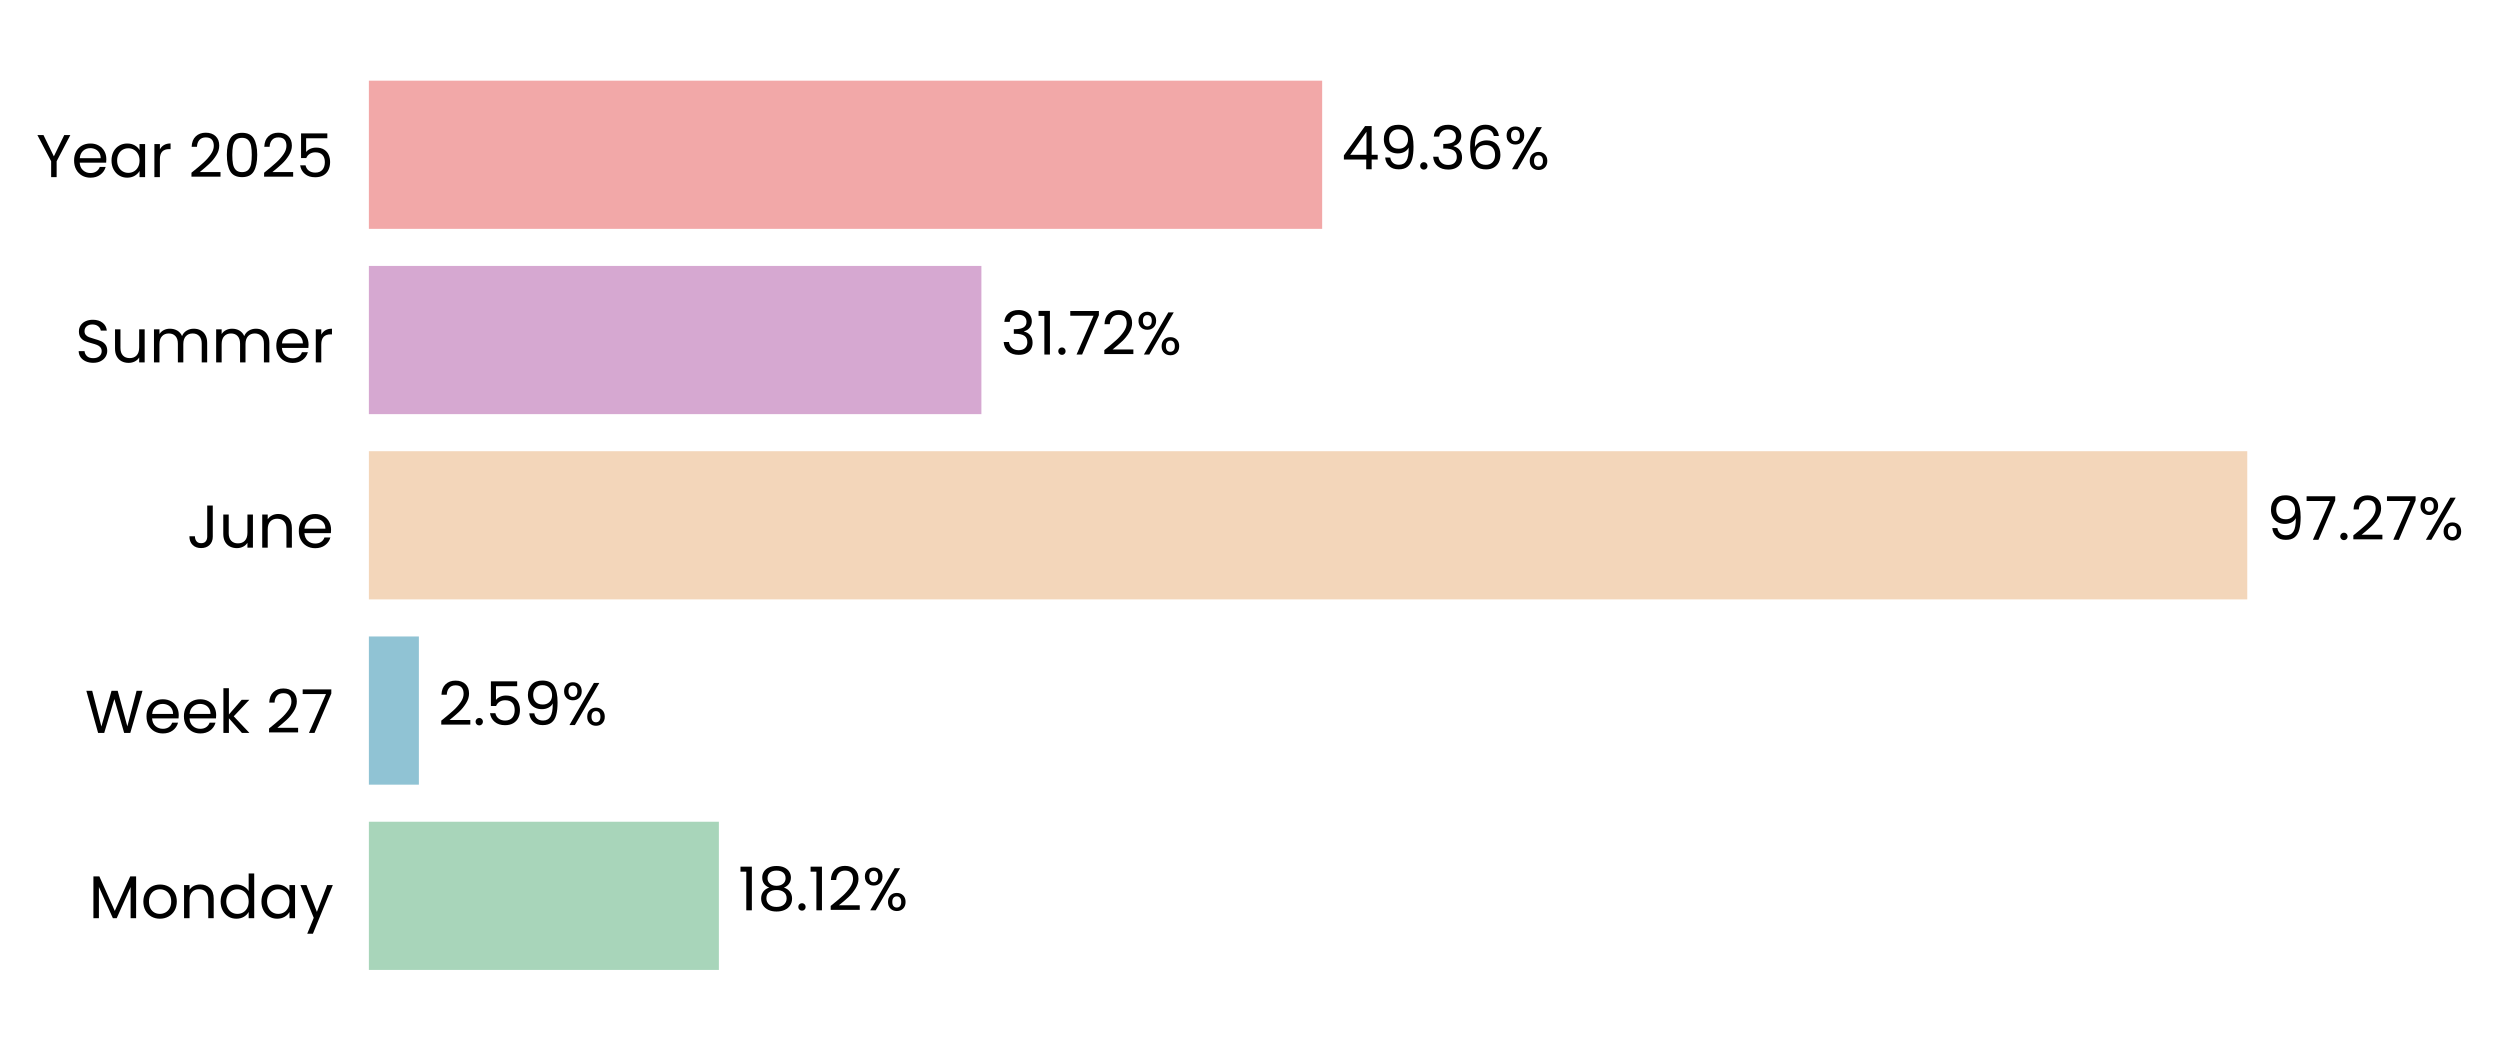
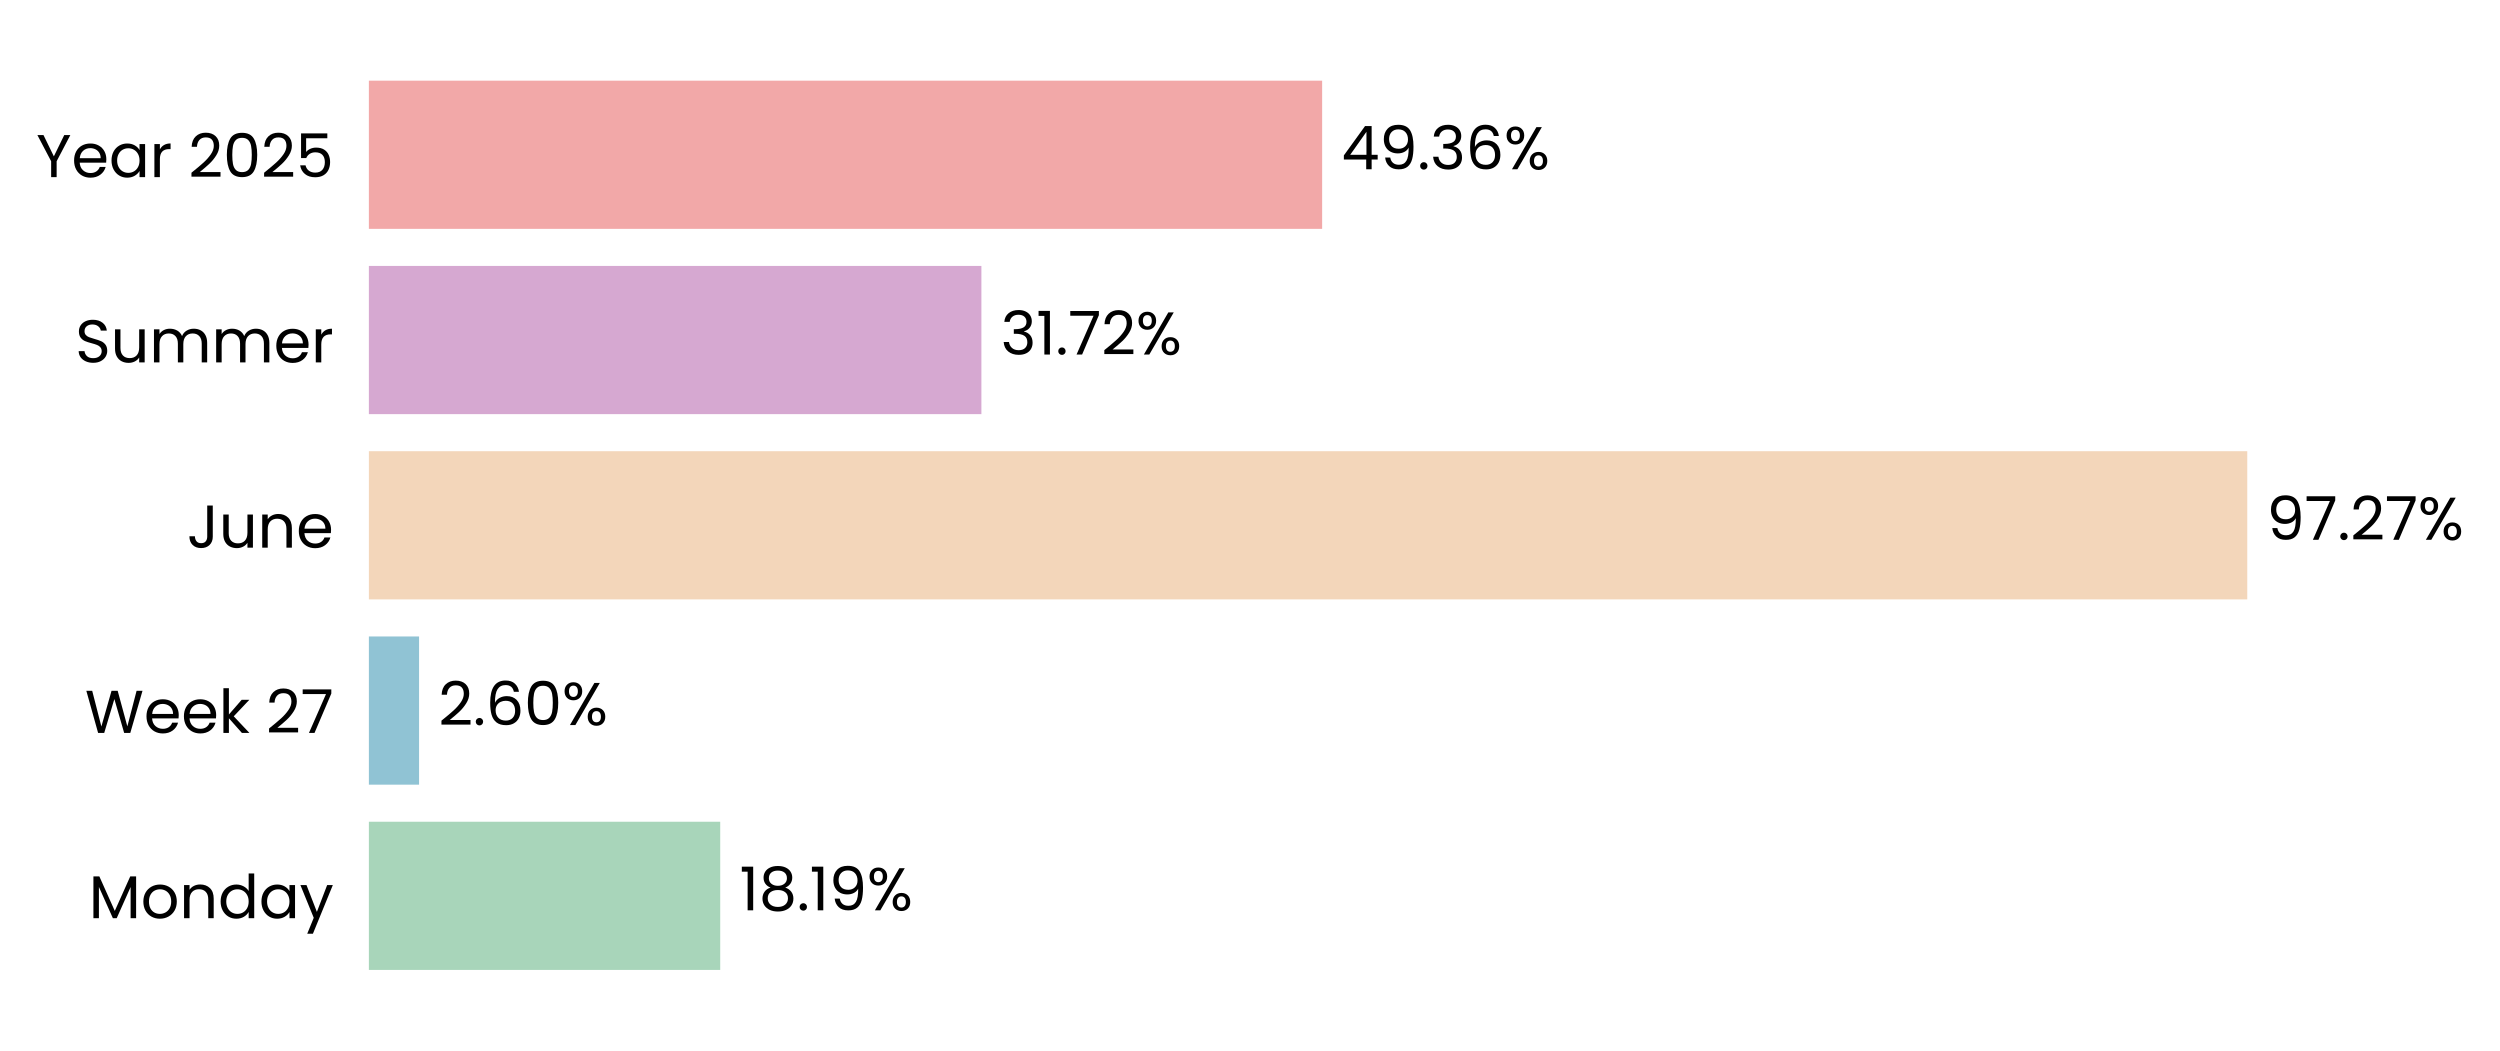
<svg xmlns="http://www.w3.org/2000/svg" xmlns:xlink="http://www.w3.org/1999/xlink" width="496.85pt" height="208.8pt" viewBox="0 0 496.85 208.8" version="1.1">
  <defs>
    <style type="text/css">*{stroke-linejoin: round; stroke-linecap: butt}</style>
  </defs>
  <g id="figure_1">
    <g id="patch_1">
      <path d="M 0 208.8  L 496.85 208.8  L 496.85 0  L 0 0  L 0 208.8  z " style="fill: none" />
    </g>
    <g id="axes_1">
      <g id="patch_2">
-         <path d="M 73.311 201.6  L 457.095 201.6  L 457.095 7.2  L 73.311 7.2  L 73.311 201.6  z " style="fill: none" />
+         <path d="M 73.311 201.6  L 457.086 201.6  L 457.086 7.2  L 73.311 7.2  L 73.311 201.6  z " style="fill: none" />
      </g>
      <g id="patch_3">
-         <path d="M 73.311 192.764  L 142.872 192.764  L 142.872 163.309  L 73.311 163.309  z " clip-path="url(#pfec426bc20)" style="fill: #a8d5ba" />
+         <path d="M 73.311 192.764  L 143.137 192.764  L 143.137 163.309  L 73.311 163.309  z " clip-path="url(#p207ab44bda)" style="fill: #a8d5ba" />
      </g>
      <g id="patch_4">
-         <path d="M 73.311 155.945  L 83.249 155.945  L 83.249 126.491  L 73.311 126.491  z " clip-path="url(#pfec426bc20)" style="fill: #90c3d4" />
+         <path d="M 73.311 155.945  L 83.286 155.945  L 83.286 126.491  L 73.311 126.491  z " clip-path="url(#p207ab44bda)" style="fill: #90c3d4" />
      </g>
      <g id="patch_5">
-         <path d="M 73.311 119.127  L 446.621 119.127  L 446.621 89.673  L 73.311 89.673  z " clip-path="url(#pfec426bc20)" style="fill: #f3d6ba" />
+         <path d="M 73.311 119.127  L 446.621 119.127  L 446.621 89.673  L 73.311 89.673  z " clip-path="url(#p207ab44bda)" style="fill: #f3d6ba" />
      </g>
      <g id="patch_6">
-         <path d="M 73.311 82.309  L 195.043 82.309  L 195.043 52.855  L 73.311 52.855  z " clip-path="url(#pfec426bc20)" style="fill: #d6a8d1" />
+         <path d="M 73.311 82.309  L 195.043 82.309  L 195.043 52.855  L 73.311 52.855  z " clip-path="url(#p207ab44bda)" style="fill: #d6a8d1" />
      </g>
      <g id="patch_7">
-         <path d="M 73.311 45.491  L 262.765 45.491  L 262.765 16.036  L 73.311 16.036  z " clip-path="url(#pfec426bc20)" style="fill: #f2a8a8" />
+         <path d="M 73.311 45.491  L 262.761 45.491  L 262.761 16.036  L 73.311 16.036  z " clip-path="url(#p207ab44bda)" style="fill: #f2a8a8" />
      </g>
      <g id="matplotlib.axis_1">
        <g id="ytick_1">
          <g id="text_1">
            <g transform="translate(17.64187 182.4764) scale(0.12 -0.12)">
              <defs>
                <path id="Poppins-Regular-4d" d="M 5018 4429  L 5018 0  L 4435 0  L 4435 3302  L 2963 0  L 2554 0  L 1075 3309  L 1075 0  L 493 0  L 493 4429  L 1120 4429  L 2758 768  L 4397 4429  L 5018 4429  z " transform="scale(0.015625)" />
                <path id="Poppins-Regular-6f" d="M 2022 -58  Q 1530 -58 1130 166  Q 730 390 502 803  Q 275 1216 275 1760  Q 275 2298 508 2710  Q 742 3123 1145 3344  Q 1549 3565 2048 3565  Q 2547 3565 2950 3344  Q 3354 3123 3587 2713  Q 3821 2304 3821 1760  Q 3821 1216 3581 803  Q 3341 390 2931 166  Q 2522 -58 2022 -58  z M 2022 454  Q 2336 454 2611 601  Q 2886 749 3056 1043  Q 3226 1338 3226 1760  Q 3226 2182 3059 2476  Q 2893 2771 2624 2915  Q 2355 3059 2042 3059  Q 1722 3059 1456 2915  Q 1190 2771 1030 2476  Q 870 2182 870 1760  Q 870 1331 1027 1036  Q 1184 742 1446 598  Q 1709 454 2022 454  z " transform="scale(0.015625)" />
                <path id="Poppins-Regular-6e" d="M 2202 3571  Q 2842 3571 3238 3184  Q 3635 2797 3635 2067  L 3635 0  L 3059 0  L 3059 1984  Q 3059 2509 2796 2787  Q 2534 3066 2080 3066  Q 1619 3066 1347 2778  Q 1075 2490 1075 1939  L 1075 0  L 493 0  L 493 3507  L 1075 3507  L 1075 3008  Q 1248 3277 1545 3424  Q 1843 3571 2202 3571  z " transform="scale(0.015625)" />
                <path id="Poppins-Regular-64" d="M 275 1766  Q 275 2304 492 2710  Q 710 3117 1091 3341  Q 1472 3565 1946 3565  Q 2355 3565 2707 3376  Q 3059 3187 3245 2880  L 3245 4736  L 3834 4736  L 3834 0  L 3245 0  L 3245 659  Q 3072 346 2733 144  Q 2394 -58 1939 -58  Q 1472 -58 1091 172  Q 710 403 492 819  Q 275 1235 275 1766  z M 3245 1760  Q 3245 2157 3085 2451  Q 2925 2746 2653 2902  Q 2381 3059 2054 3059  Q 1728 3059 1459 2905  Q 1190 2752 1030 2457  Q 870 2163 870 1766  Q 870 1363 1030 1065  Q 1190 768 1459 611  Q 1728 454 2054 454  Q 2381 454 2653 611  Q 2925 768 3085 1065  Q 3245 1363 3245 1760  z " transform="scale(0.015625)" />
                <path id="Poppins-Regular-61" d="M 275 1766  Q 275 2304 492 2710  Q 710 3117 1091 3341  Q 1472 3565 1939 3565  Q 2400 3565 2739 3366  Q 3078 3168 3245 2867  L 3245 3507  L 3834 3507  L 3834 0  L 3245 0  L 3245 653  Q 3072 346 2729 144  Q 2387 -58 1933 -58  Q 1466 -58 1088 172  Q 710 403 492 819  Q 275 1235 275 1766  z M 3245 1760  Q 3245 2157 3085 2451  Q 2925 2746 2653 2902  Q 2381 3059 2054 3059  Q 1728 3059 1459 2905  Q 1190 2752 1030 2457  Q 870 2163 870 1766  Q 870 1363 1030 1065  Q 1190 768 1459 611  Q 1728 454 2054 454  Q 2381 454 2653 611  Q 2925 768 3085 1065  Q 3245 1363 3245 1760  z " transform="scale(0.015625)" />
                <path id="Poppins-Regular-79" d="M 3514 3507  L 1402 -1651  L 800 -1651  L 1491 38  L 77 3507  L 723 3507  L 1824 666  L 2912 3507  L 3514 3507  z " transform="scale(0.015625)" />
              </defs>
              <use xlink:href="#Poppins-Regular-4d" />
              <use xlink:href="#Poppins-Regular-6f" transform="translate(86.09999 0)" />
              <use xlink:href="#Poppins-Regular-6e" transform="translate(150.1 0)" />
              <use xlink:href="#Poppins-Regular-64" transform="translate(214.1 0)" />
              <use xlink:href="#Poppins-Regular-61" transform="translate(281.7 0)" />
              <use xlink:href="#Poppins-Regular-79" transform="translate(349.2999 0)" />
            </g>
          </g>
        </g>
        <g id="ytick_2">
          <g id="text_2">
            <g transform="translate(16.88437 145.6582) scale(0.12 -0.12)">
              <defs>
                <path id="Poppins-Regular-57" d="M 6099 4461  L 4806 0  L 4154 0  L 3117 3590  L 2042 0  L 1395 -6  L 147 4461  L 768 4461  L 1741 678  L 2816 4461  L 3469 4461  L 4493 691  L 5472 4461  L 6099 4461  z " transform="scale(0.015625)" />
                <path id="Poppins-Regular-65" d="M 3693 1888  Q 3693 1722 3674 1536  L 870 1536  Q 902 1018 1225 726  Q 1549 435 2010 435  Q 2387 435 2640 611  Q 2893 787 2995 1082  L 3622 1082  Q 3482 576 3059 259  Q 2637 -58 2010 -58  Q 1510 -58 1116 166  Q 723 390 499 803  Q 275 1216 275 1760  Q 275 2304 492 2713  Q 710 3123 1104 3344  Q 1498 3565 2010 3565  Q 2509 3565 2893 3347  Q 3277 3130 3485 2749  Q 3693 2368 3693 1888  z M 3091 2010  Q 3091 2342 2944 2582  Q 2797 2822 2544 2947  Q 2291 3072 1984 3072  Q 1542 3072 1232 2790  Q 922 2509 877 2010  L 3091 2010  z " transform="scale(0.015625)" />
                <path id="Poppins-Regular-6b" d="M 2451 0  L 1075 1549  L 1075 0  L 493 0  L 493 4736  L 1075 4736  L 1075 1952  L 2426 3507  L 3238 3507  L 1587 1760  L 3245 0  L 2451 0  z " transform="scale(0.015625)" />
                <path id="Poppins-Regular-20" transform="scale(0.015625)" />
                <path id="Poppins-Regular-32" d="M 326 467  Q 1139 1120 1600 1539  Q 2061 1958 2377 2416  Q 2694 2874 2694 3315  Q 2694 3731 2492 3971  Q 2291 4211 1843 4211  Q 1408 4211 1168 3939  Q 928 3667 909 3213  L 346 3213  Q 371 3930 780 4320  Q 1190 4710 1837 4710  Q 2496 4710 2883 4345  Q 3270 3981 3270 3341  Q 3270 2810 2953 2307  Q 2637 1805 2233 1424  Q 1830 1043 1203 538  L 3405 538  L 3405 51  L 326 51  L 326 467  z " transform="scale(0.015625)" />
                <path id="Poppins-Regular-37" d="M 3245 4173  L 1466 0  L 877 0  L 2682 4115  L 211 4115  L 211 4614  L 3245 4614  L 3245 4173  z " transform="scale(0.015625)" />
              </defs>
              <use xlink:href="#Poppins-Regular-57" />
              <use xlink:href="#Poppins-Regular-65" transform="translate(97.59999 0)" />
              <use xlink:href="#Poppins-Regular-65" transform="translate(159.6 0)" />
              <use xlink:href="#Poppins-Regular-6b" transform="translate(221.6 0)" />
              <use xlink:href="#Poppins-Regular-20" transform="translate(273.0999 0)" />
              <use xlink:href="#Poppins-Regular-32" transform="translate(299.7999 0)" />
              <use xlink:href="#Poppins-Regular-37" transform="translate(357.2999 0)" />
            </g>
          </g>
        </g>
        <g id="ytick_3">
          <g id="text_3">
            <g transform="translate(37.15125 108.84) scale(0.12 -0.12)">
              <defs>
                <path id="Poppins-Regular-4a" d="M 2739 4461  L 2739 1165  Q 2739 614 2400 284  Q 2061 -45 1504 -45  Q 941 -45 601 291  Q 262 627 262 1210  L 845 1210  Q 851 883 1014 678  Q 1178 474 1504 474  Q 1830 474 1990 669  Q 2150 864 2150 1165  L 2150 4461  L 2739 4461  z " transform="scale(0.015625)" />
                <path id="Poppins-Regular-75" d="M 3603 3507  L 3603 0  L 3021 0  L 3021 518  Q 2854 250 2556 99  Q 2259 -51 1901 -51  Q 1491 -51 1164 118  Q 838 288 649 627  Q 461 966 461 1453  L 461 3507  L 1037 3507  L 1037 1530  Q 1037 1011 1299 732  Q 1562 454 2016 454  Q 2483 454 2752 742  Q 3021 1030 3021 1581  L 3021 3507  L 3603 3507  z " transform="scale(0.015625)" />
              </defs>
              <use xlink:href="#Poppins-Regular-4a" />
              <use xlink:href="#Poppins-Regular-75" transform="translate(52.99999 0)" />
              <use xlink:href="#Poppins-Regular-6e" transform="translate(117 0)" />
              <use xlink:href="#Poppins-Regular-65" transform="translate(181 0)" />
            </g>
          </g>
        </g>
        <g id="ytick_4">
          <g id="text_4">
            <g transform="translate(14.95125 72.02182) scale(0.12 -0.12)">
              <defs>
                <path id="Poppins-Regular-53" d="M 1907 -45  Q 1466 -45 1117 112  Q 768 269 569 547  Q 371 826 365 1190  L 986 1190  Q 1018 877 1245 662  Q 1472 448 1907 448  Q 2323 448 2563 656  Q 2803 864 2803 1190  Q 2803 1446 2662 1606  Q 2522 1766 2310 1849  Q 2099 1933 1741 2029  Q 1299 2144 1033 2259  Q 768 2374 579 2620  Q 390 2867 390 3283  Q 390 3648 576 3929  Q 762 4211 1098 4364  Q 1434 4518 1869 4518  Q 2496 4518 2896 4204  Q 3296 3891 3347 3373  L 2707 3373  Q 2675 3629 2438 3824  Q 2202 4019 1811 4019  Q 1446 4019 1216 3830  Q 986 3642 986 3302  Q 986 3059 1123 2905  Q 1261 2752 1462 2672  Q 1664 2592 2029 2490  Q 2470 2368 2739 2249  Q 3008 2131 3200 1884  Q 3392 1638 3392 1216  Q 3392 890 3219 602  Q 3046 314 2707 134  Q 2368 -45 1907 -45  z " transform="scale(0.015625)" />
                <path id="Poppins-Regular-6d" d="M 4710 3571  Q 5120 3571 5440 3401  Q 5760 3232 5945 2893  Q 6131 2554 6131 2067  L 6131 0  L 5555 0  L 5555 1984  Q 5555 2509 5296 2787  Q 5037 3066 4595 3066  Q 4141 3066 3872 2774  Q 3603 2483 3603 1933  L 3603 0  L 3027 0  L 3027 1984  Q 3027 2509 2768 2787  Q 2509 3066 2067 3066  Q 1613 3066 1344 2774  Q 1075 2483 1075 1933  L 1075 0  L 493 0  L 493 3507  L 1075 3507  L 1075 3002  Q 1248 3277 1539 3424  Q 1830 3571 2182 3571  Q 2624 3571 2963 3372  Q 3302 3174 3469 2790  Q 3616 3162 3955 3366  Q 4294 3571 4710 3571  z " transform="scale(0.015625)" />
                <path id="Poppins-Regular-72" d="M 1075 2938  Q 1229 3238 1513 3404  Q 1798 3571 2208 3571  L 2208 2970  L 2054 2970  Q 1075 2970 1075 1907  L 1075 0  L 493 0  L 493 3507  L 1075 3507  L 1075 2938  z " transform="scale(0.015625)" />
              </defs>
              <use xlink:href="#Poppins-Regular-53" />
              <use xlink:href="#Poppins-Regular-75" transform="translate(58.7 0)" />
              <use xlink:href="#Poppins-Regular-6d" transform="translate(122.7 0)" />
              <use xlink:href="#Poppins-Regular-6d" transform="translate(225.7 0)" />
              <use xlink:href="#Poppins-Regular-65" transform="translate(328.7 0)" />
              <use xlink:href="#Poppins-Regular-72" transform="translate(390.6999 0)" />
            </g>
          </g>
        </g>
        <g id="ytick_5">
          <g id="text_5">
            <g transform="translate(7.2 35.20364) scale(0.12 -0.12)">
              <defs>
                <path id="Poppins-Regular-59" d="M 3616 4461  L 2163 1683  L 2163 0  L 1581 0  L 1581 1683  L 122 4461  L 768 4461  L 1869 2202  L 2970 4461  L 3616 4461  z " transform="scale(0.015625)" />
                <path id="Poppins-Regular-30" d="M 397 2362  Q 397 3462 755 4080  Q 1114 4698 2010 4698  Q 2899 4698 3257 4080  Q 3616 3462 3616 2362  Q 3616 1242 3257 621  Q 2899 0 2010 0  Q 1114 0 755 621  Q 397 1242 397 2362  z M 3040 2362  Q 3040 2918 2966 3305  Q 2893 3693 2665 3929  Q 2438 4166 2010 4166  Q 1574 4166 1347 3929  Q 1120 3693 1046 3305  Q 973 2918 973 2362  Q 973 1786 1046 1395  Q 1120 1005 1347 768  Q 1574 531 2010 531  Q 2438 531 2665 768  Q 2893 1005 2966 1395  Q 3040 1786 3040 2362  z " transform="scale(0.015625)" />
                <path id="Poppins-Regular-35" d="M 3347 4122  L 1101 4122  L 1101 2662  Q 1248 2867 1536 2998  Q 1824 3130 2157 3130  Q 2688 3130 3021 2909  Q 3354 2688 3498 2339  Q 3642 1990 3642 1600  Q 3642 1139 3469 774  Q 3296 410 2941 198  Q 2586 -13 2061 -13  Q 1389 -13 973 332  Q 557 678 467 1254  L 1037 1254  Q 1120 890 1389 685  Q 1658 480 2067 480  Q 2573 480 2829 784  Q 3085 1088 3085 1587  Q 3085 2086 2829 2358  Q 2573 2630 2074 2630  Q 1734 2630 1481 2467  Q 1229 2304 1114 2022  L 563 2022  L 563 4634  L 3347 4634  L 3347 4122  z " transform="scale(0.015625)" />
              </defs>
              <use xlink:href="#Poppins-Regular-59" />
              <use xlink:href="#Poppins-Regular-65" transform="translate(58.39999 0)" />
              <use xlink:href="#Poppins-Regular-61" transform="translate(120.4 0)" />
              <use xlink:href="#Poppins-Regular-72" transform="translate(188 0)" />
              <use xlink:href="#Poppins-Regular-20" transform="translate(225.3 0)" />
              <use xlink:href="#Poppins-Regular-32" transform="translate(252 0)" />
              <use xlink:href="#Poppins-Regular-30" transform="translate(309.4999 0)" />
              <use xlink:href="#Poppins-Regular-32" transform="translate(372.2999 0)" />
              <use xlink:href="#Poppins-Regular-35" transform="translate(429.7999 0)" />
            </g>
          </g>
        </g>
      </g>
      <g id="text_6">
-         <g transform="translate(146.71 180.9164) scale(0.12 -0.12)">
+         <g transform="translate(146.9747 180.9164) scale(0.12 -0.12)">
          <defs>
            <path id="Poppins-Regular-31" d="M 243 4096  L 243 4627  L 1446 4627  L 1446 0  L 858 0  L 858 4096  L 243 4096  z " transform="scale(0.015625)" />
            <path id="Poppins-Regular-38" d="M 1242 2406  Q 883 2547 691 2816  Q 499 3085 499 3469  Q 499 3814 672 4092  Q 845 4371 1187 4534  Q 1530 4698 2016 4698  Q 2502 4698 2844 4534  Q 3187 4371 3363 4092  Q 3539 3814 3539 3469  Q 3539 3098 3340 2819  Q 3142 2541 2797 2406  Q 3194 2285 3427 1981  Q 3661 1677 3661 1248  Q 3661 832 3456 521  Q 3251 211 2876 41  Q 2502 -128 2016 -128  Q 1530 -128 1162 41  Q 794 211 589 521  Q 384 832 384 1248  Q 384 1677 614 1984  Q 845 2291 1242 2406  z M 2976 3398  Q 2976 3789 2720 4000  Q 2464 4211 2016 4211  Q 1574 4211 1318 4000  Q 1062 3789 1062 3392  Q 1062 3034 1328 2816  Q 1594 2598 2016 2598  Q 2445 2598 2710 2819  Q 2976 3040 2976 3398  z M 2016 2150  Q 1542 2150 1241 1929  Q 941 1709 941 1267  Q 941 858 1232 608  Q 1523 358 2016 358  Q 2509 358 2797 608  Q 3085 858 3085 1267  Q 3085 1696 2790 1923  Q 2496 2150 2016 2150  z " transform="scale(0.015625)" />
            <path id="Poppins-Regular-2e" d="M 678 -38  Q 512 -38 397 77  Q 282 192 282 358  Q 282 525 397 640  Q 512 755 678 755  Q 838 755 950 640  Q 1062 525 1062 358  Q 1062 192 950 77  Q 838 -38 678 -38  z " transform="scale(0.015625)" />
+             <path id="Poppins-Regular-39" d="M 1146 1242  Q 1210 877 1443 678  Q 1677 480 2074 480  Q 2605 480 2857 896  Q 3110 1312 3098 2298  Q 2963 2010 2649 1846  Q 2336 1683 1952 1683  Q 1523 1683 1187 1859  Q 851 2035 659 2374  Q 467 2714 467 3194  Q 467 3878 864 4297  Q 1261 4717 1990 4717  Q 2886 4717 3248 4134  Q 3610 3552 3610 2400  Q 3610 1594 3466 1069  Q 3322 544 2979 269  Q 2637 -6 2042 -6  Q 1389 -6 1024 346  Q 659 698 608 1242  L 1146 1242  z M 2048 2176  Q 2477 2176 2752 2441  Q 3027 2707 3027 3162  Q 3027 3642 2758 3936  Q 2490 4230 2003 4230  Q 1555 4230 1289 3948  Q 1024 3667 1024 3206  Q 1024 2739 1286 2457  Q 1549 2176 2048 2176  z " transform="scale(0.015625)" />
            <path id="Poppins-Regular-25" d="M 269 3584  Q 269 4019 531 4278  Q 794 4538 1203 4538  Q 1613 4538 1875 4278  Q 2138 4019 2138 3584  Q 2138 3142 1875 2883  Q 1613 2624 1203 2624  Q 794 2624 531 2883  Q 269 3142 269 3584  z M 4006 4467  L 1414 0  L 838 0  L 3430 4467  L 4006 4467  z M 1203 4179  Q 986 4179 861 4028  Q 736 3878 736 3584  Q 736 3290 861 3136  Q 986 2982 1203 2982  Q 1421 2982 1549 3139  Q 1677 3296 1677 3584  Q 1677 3878 1549 4028  Q 1421 4179 1203 4179  z M 2720 883  Q 2720 1325 2982 1584  Q 3245 1843 3654 1843  Q 4064 1843 4323 1584  Q 4582 1325 4582 883  Q 4582 448 4323 185  Q 4064 -77 3654 -77  Q 3245 -77 2982 182  Q 2720 442 2720 883  z M 3648 1478  Q 3430 1478 3302 1328  Q 3174 1178 3174 883  Q 3174 595 3302 444  Q 3430 294 3648 294  Q 3866 294 3994 444  Q 4122 595 4122 883  Q 4122 1178 3994 1328  Q 3866 1478 3648 1478  z " transform="scale(0.015625)" />
          </defs>
          <use xlink:href="#Poppins-Regular-31" />
          <use xlink:href="#Poppins-Regular-38" transform="translate(31.99998 0)" />
          <use xlink:href="#Poppins-Regular-2e" transform="translate(95.09998 0)" />
          <use xlink:href="#Poppins-Regular-31" transform="translate(116.1 0)" />
-           <use xlink:href="#Poppins-Regular-32" transform="translate(148.0999 0)" />
-           <use xlink:href="#Poppins-Regular-25" transform="translate(205.5999 0)" />
+           <use xlink:href="#Poppins-Regular-39" transform="translate(148.0999 0)" />
+           <use xlink:href="#Poppins-Regular-25" transform="translate(211.0999 0)" />
        </g>
      </g>
      <g id="text_7">
-         <g transform="translate(87.08636 144.0982) scale(0.12 -0.12)">
+         <g transform="translate(87.12411 144.0982) scale(0.12 -0.12)">
          <defs>
-             <path id="Poppins-Regular-39" d="M 1146 1242  Q 1210 877 1443 678  Q 1677 480 2074 480  Q 2605 480 2857 896  Q 3110 1312 3098 2298  Q 2963 2010 2649 1846  Q 2336 1683 1952 1683  Q 1523 1683 1187 1859  Q 851 2035 659 2374  Q 467 2714 467 3194  Q 467 3878 864 4297  Q 1261 4717 1990 4717  Q 2886 4717 3248 4134  Q 3610 3552 3610 2400  Q 3610 1594 3466 1069  Q 3322 544 2979 269  Q 2637 -6 2042 -6  Q 1389 -6 1024 346  Q 659 698 608 1242  L 1146 1242  z M 2048 2176  Q 2477 2176 2752 2441  Q 3027 2707 3027 3162  Q 3027 3642 2758 3936  Q 2490 4230 2003 4230  Q 1555 4230 1289 3948  Q 1024 3667 1024 3206  Q 1024 2739 1286 2457  Q 1549 2176 2048 2176  z " transform="scale(0.015625)" />
+             <path id="Poppins-Regular-36" d="M 2976 3526  Q 2835 4237 2099 4237  Q 1530 4237 1248 3798  Q 966 3360 973 2355  Q 1120 2688 1462 2877  Q 1805 3066 2227 3066  Q 2886 3066 3280 2656  Q 3674 2246 3674 1523  Q 3674 1088 3504 742  Q 3334 397 2992 192  Q 2650 -13 2163 -13  Q 1504 -13 1133 281  Q 762 576 614 1094  Q 467 1613 467 2374  Q 467 4723 2106 4723  Q 2733 4723 3091 4384  Q 3450 4045 3514 3526  L 2976 3526  z M 2106 2573  Q 1830 2573 1587 2461  Q 1344 2349 1193 2121  Q 1043 1894 1043 1568  Q 1043 1082 1324 778  Q 1606 474 2131 474  Q 2579 474 2844 752  Q 3110 1030 3110 1504  Q 3110 2003 2854 2288  Q 2598 2573 2106 2573  z " transform="scale(0.015625)" />
          </defs>
          <use xlink:href="#Poppins-Regular-32" />
          <use xlink:href="#Poppins-Regular-2e" transform="translate(57.49999 0)" />
-           <use xlink:href="#Poppins-Regular-35" transform="translate(78.49997 0)" />
-           <use xlink:href="#Poppins-Regular-39" transform="translate(141.3 0)" />
-           <use xlink:href="#Poppins-Regular-25" transform="translate(204.2999 0)" />
+           <use xlink:href="#Poppins-Regular-36" transform="translate(78.49997 0)" />
+           <use xlink:href="#Poppins-Regular-30" transform="translate(142 0)" />
+           <use xlink:href="#Poppins-Regular-25" transform="translate(204.7999 0)" />
        </g>
      </g>
      <g id="text_8">
        <g transform="translate(450.4591 107.28) scale(0.12 -0.12)">
          <use xlink:href="#Poppins-Regular-39" />
          <use xlink:href="#Poppins-Regular-37" transform="translate(62.99999 0)" />
          <use xlink:href="#Poppins-Regular-2e" transform="translate(117.6 0)" />
          <use xlink:href="#Poppins-Regular-32" transform="translate(138.6 0)" />
          <use xlink:href="#Poppins-Regular-37" transform="translate(196.0999 0)" />
          <use xlink:href="#Poppins-Regular-25" transform="translate(250.6999 0)" />
        </g>
      </g>
      <g id="text_9">
        <g transform="translate(198.8806 70.46182) scale(0.12 -0.12)">
          <defs>
            <path id="Poppins-Regular-33" d="M 384 3462  Q 429 4051 838 4384  Q 1248 4717 1901 4717  Q 2336 4717 2653 4560  Q 2970 4403 3133 4134  Q 3296 3866 3296 3526  Q 3296 3130 3069 2842  Q 2842 2554 2477 2470  L 2477 2438  Q 2893 2336 3136 2035  Q 3379 1734 3379 1248  Q 3379 883 3212 592  Q 3046 301 2713 134  Q 2381 -32 1914 -32  Q 1235 -32 800 323  Q 365 678 314 1331  L 877 1331  Q 922 947 1190 704  Q 1459 461 1907 461  Q 2355 461 2588 694  Q 2822 928 2822 1299  Q 2822 1779 2502 1990  Q 2182 2202 1536 2202  L 1389 2202  L 1389 2688  L 1542 2688  Q 2131 2694 2432 2883  Q 2733 3072 2733 3469  Q 2733 3808 2512 4013  Q 2291 4218 1882 4218  Q 1485 4218 1241 4013  Q 998 3808 954 3462  L 384 3462  z " transform="scale(0.015625)" />
          </defs>
          <use xlink:href="#Poppins-Regular-33" />
          <use xlink:href="#Poppins-Regular-31" transform="translate(58.89999 0)" />
          <use xlink:href="#Poppins-Regular-2e" transform="translate(90.89998 0)" />
          <use xlink:href="#Poppins-Regular-37" transform="translate(111.9 0)" />
          <use xlink:href="#Poppins-Regular-32" transform="translate(166.5 0)" />
          <use xlink:href="#Poppins-Regular-25" transform="translate(223.9999 0)" />
        </g>
      </g>
      <g id="text_10">
-         <g transform="translate(266.6031 33.64364) scale(0.12 -0.12)">
+         <g transform="translate(266.5992 33.64364) scale(0.12 -0.12)">
          <defs>
            <path id="Poppins-Regular-34" d="M 256 1030  L 256 1472  L 2502 4582  L 3200 4582  L 3200 1536  L 3840 1536  L 3840 1030  L 3200 1030  L 3200 0  L 2624 0  L 2624 1030  L 256 1030  z M 2650 3974  L 928 1536  L 2650 1536  L 2650 3974  z " transform="scale(0.015625)" />
-             <path id="Poppins-Regular-36" d="M 2976 3526  Q 2835 4237 2099 4237  Q 1530 4237 1248 3798  Q 966 3360 973 2355  Q 1120 2688 1462 2877  Q 1805 3066 2227 3066  Q 2886 3066 3280 2656  Q 3674 2246 3674 1523  Q 3674 1088 3504 742  Q 3334 397 2992 192  Q 2650 -13 2163 -13  Q 1504 -13 1133 281  Q 762 576 614 1094  Q 467 1613 467 2374  Q 467 4723 2106 4723  Q 2733 4723 3091 4384  Q 3450 4045 3514 3526  L 2976 3526  z M 2106 2573  Q 1830 2573 1587 2461  Q 1344 2349 1193 2121  Q 1043 1894 1043 1568  Q 1043 1082 1324 778  Q 1606 474 2131 474  Q 2579 474 2844 752  Q 3110 1030 3110 1504  Q 3110 2003 2854 2288  Q 2598 2573 2106 2573  z " transform="scale(0.015625)" />
          </defs>
          <use xlink:href="#Poppins-Regular-34" />
          <use xlink:href="#Poppins-Regular-39" transform="translate(62.89999 0)" />
          <use xlink:href="#Poppins-Regular-2e" transform="translate(125.9 0)" />
          <use xlink:href="#Poppins-Regular-33" transform="translate(146.9 0)" />
          <use xlink:href="#Poppins-Regular-36" transform="translate(205.8 0)" />
          <use xlink:href="#Poppins-Regular-25" transform="translate(269.2999 0)" />
        </g>
      </g>
    </g>
  </g>
  <defs>
-     <clipPath id="pfec426bc20">
-       <rect x="73.311" y="7.2" width="383.784" height="194.4" />
+     <clipPath id="p207ab44bda">
+       <rect x="73.311" y="7.2" width="383.775" height="194.4" />
    </clipPath>
  </defs>
</svg>
